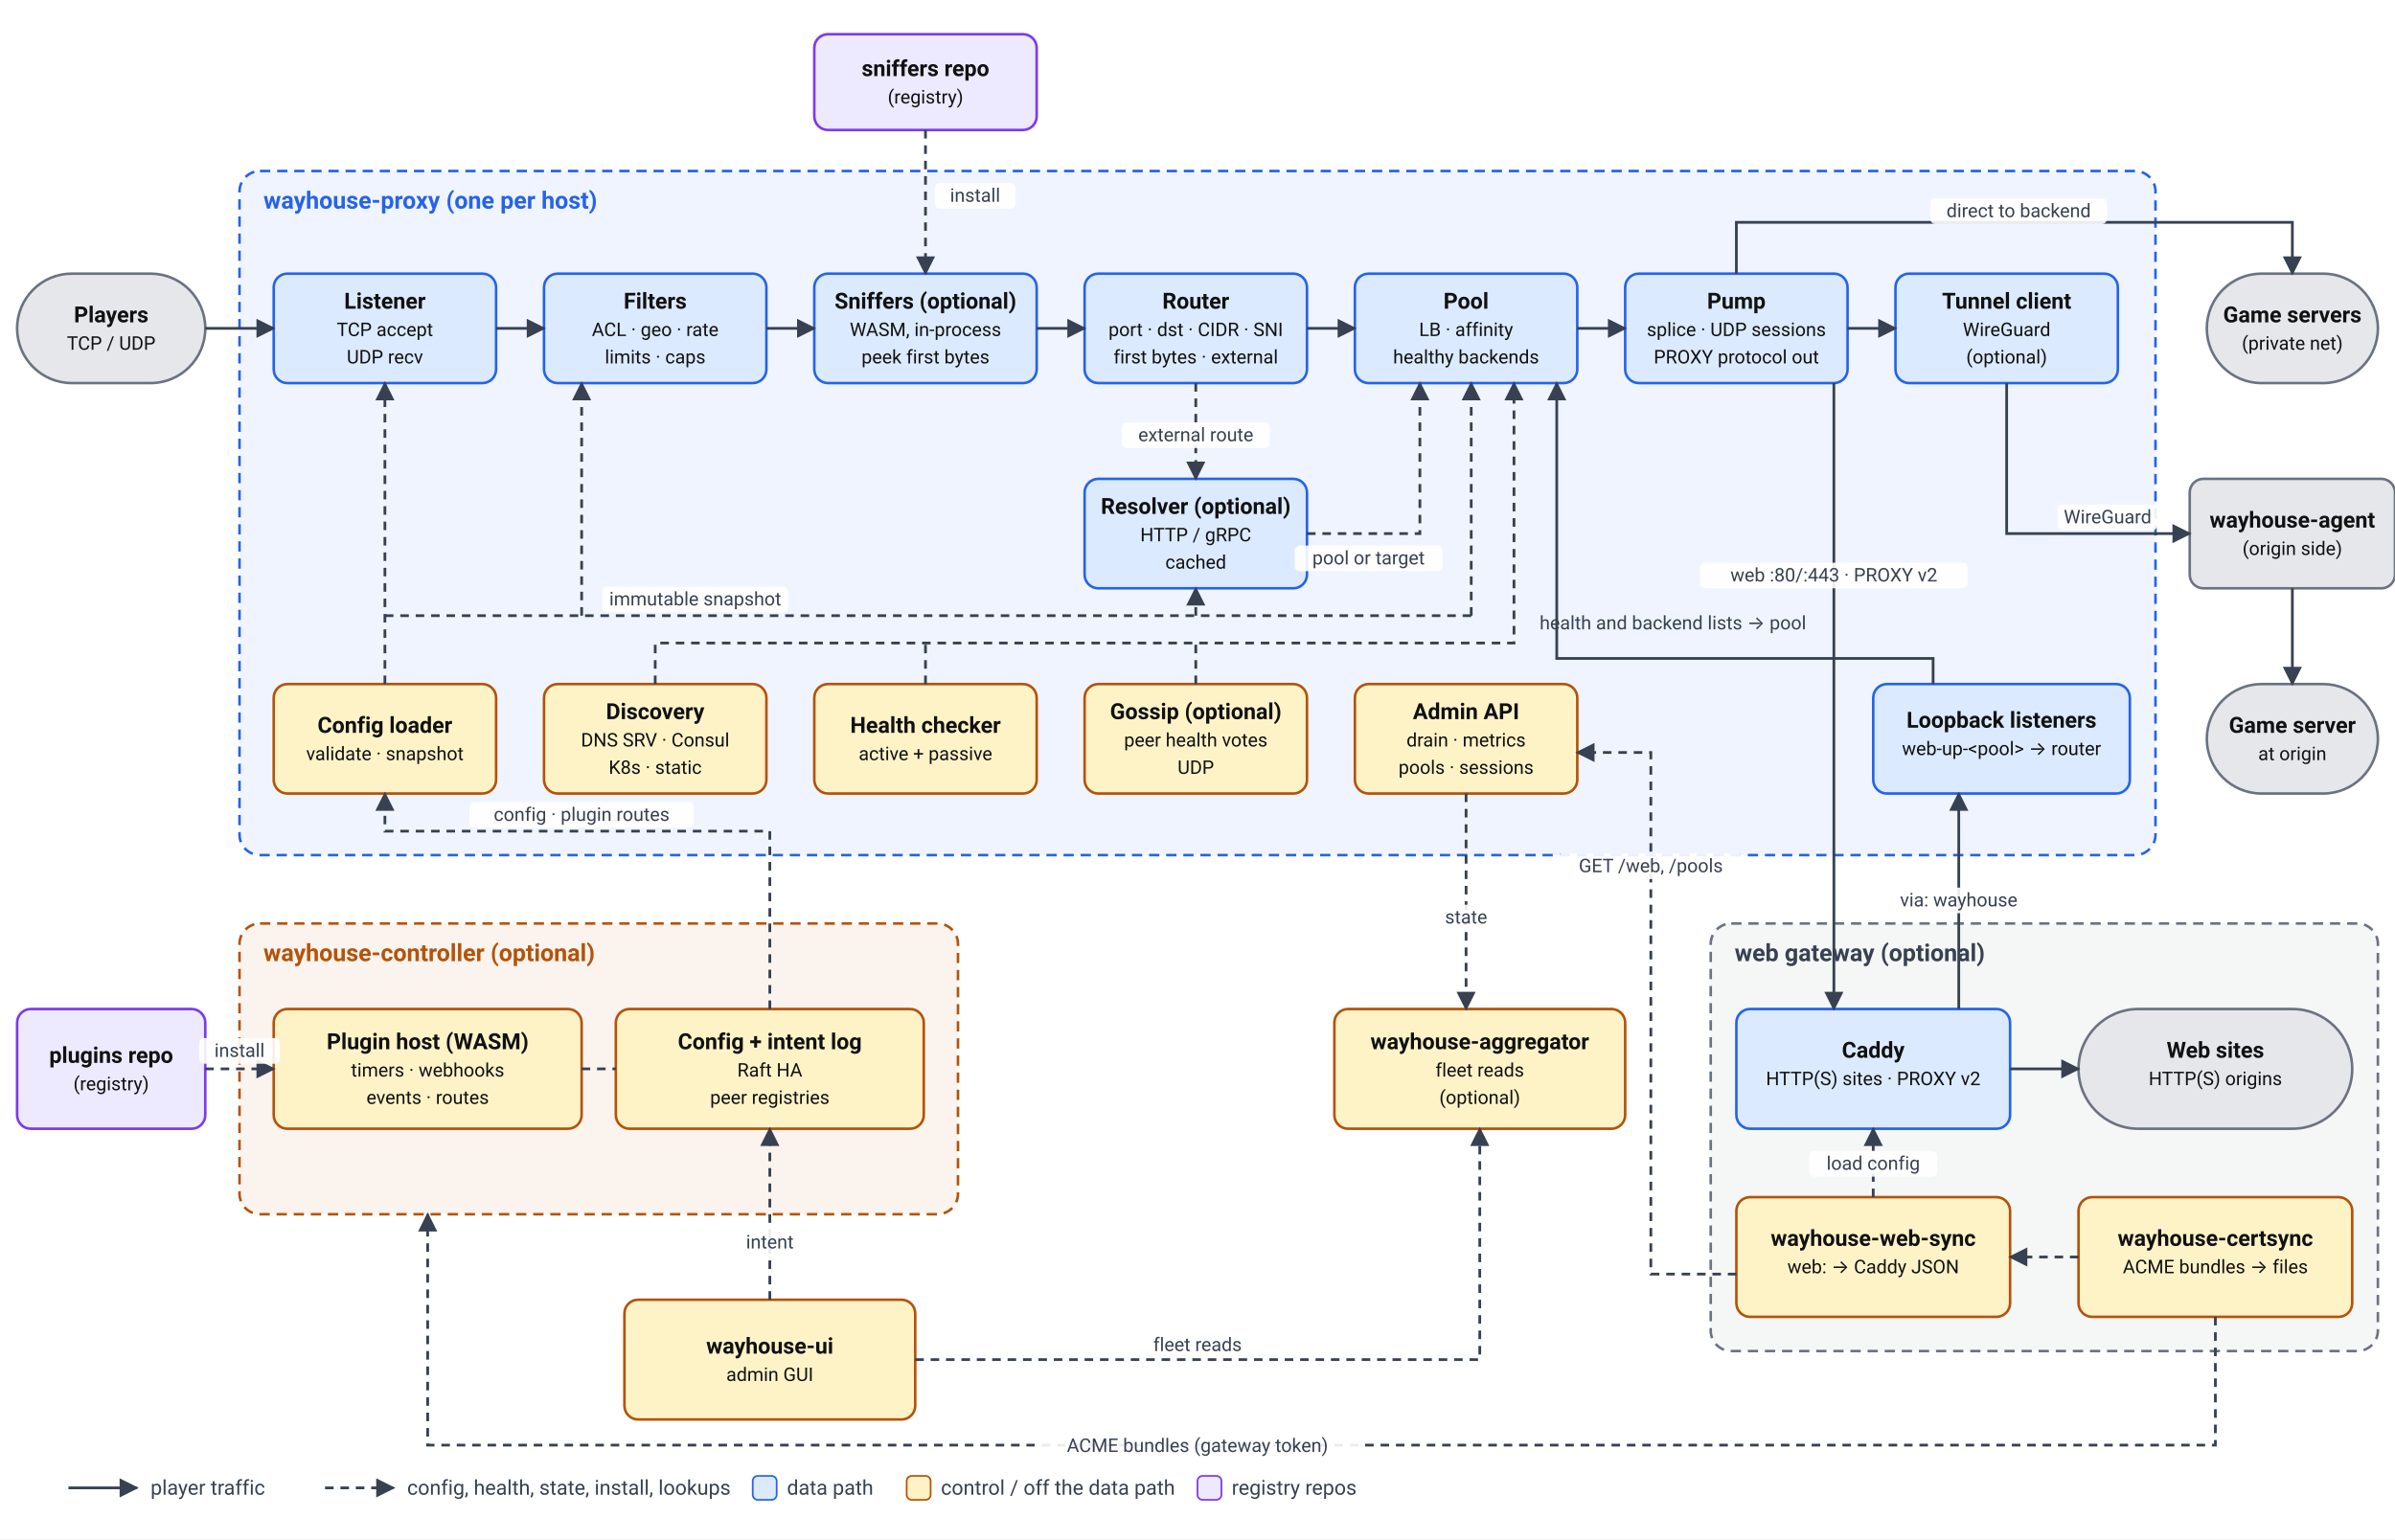
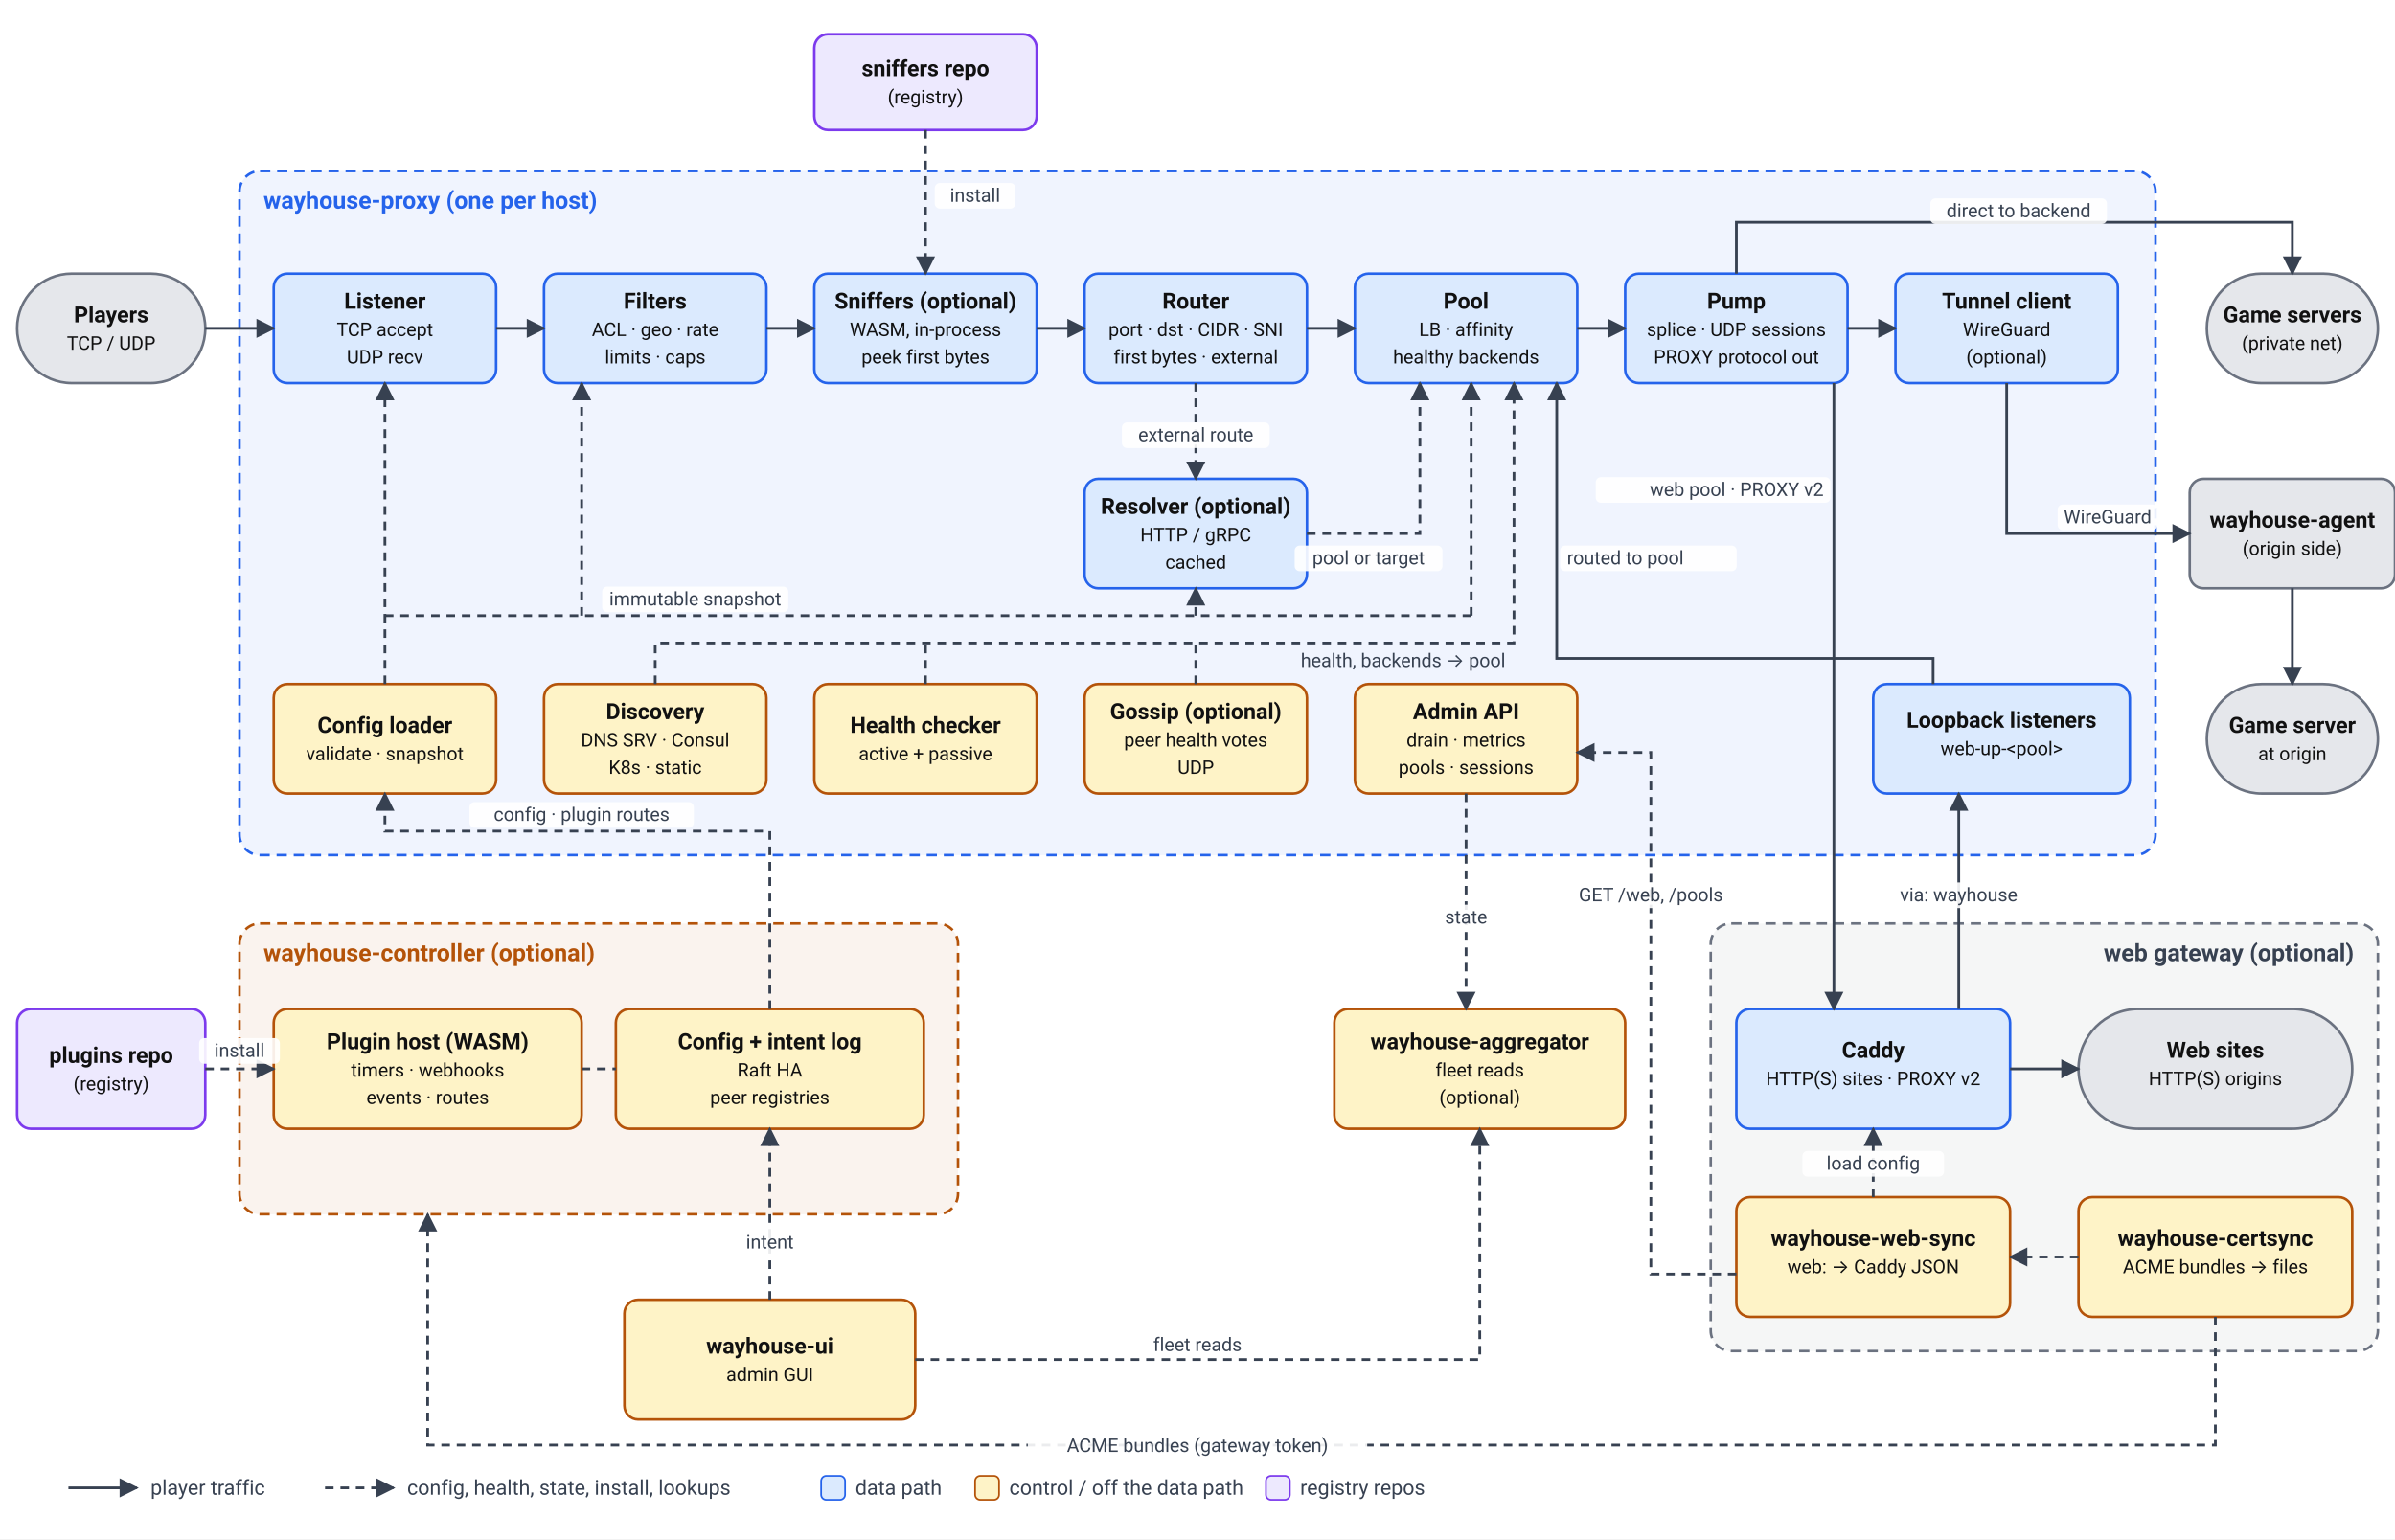
<svg xmlns="http://www.w3.org/2000/svg" viewBox="0 0 1400 900" width="1400" role="img" aria-labelledby="t d" font-family="system-ui,-apple-system,Segoe UI,Roboto,sans-serif">
  <defs>
    <marker id="a" viewBox="0 0 10 10" refX="9" refY="5" markerWidth="7" markerHeight="7" orient="auto-start-reverse">
      <path d="M0,0 L10,5 L0,10 z" fill="#374151" />
    </marker>
  </defs>
  <rect width="1400" height="900" fill="#fff" />
  <rect x="10" y="160" width="110" height="64" rx="32" fill="#e5e7eb" stroke="#6b7280" stroke-width="1.5" />
  <text x="65.0" y="188.5" text-anchor="middle" font-size="13" font-weight="700" fill="#111">Players</text>
  <text x="65.0" y="204.5" text-anchor="middle" font-size="11" font-weight="400" fill="#111">TCP / UDP</text>
  <rect x="1290" y="160" width="100" height="64" rx="32" fill="#e5e7eb" stroke="#6b7280" stroke-width="1.5" />
  <text x="1340.0" y="188.5" text-anchor="middle" font-size="13" font-weight="700" fill="#111">Game servers</text>
  <text x="1340.0" y="204.5" text-anchor="middle" font-size="11" font-weight="400" fill="#111">(private net)</text>
  <rect x="140" y="100" width="1120" height="400" rx="12" fill="#2563eb" fill-opacity="0.07" stroke="#2563eb" stroke-width="1.5" stroke-dasharray="6 4" />
  <text x="154" y="122" font-size="14" font-weight="700" fill="#2563eb">wayhouse-proxy (one per host)</text>
  <rect x="160" y="160" width="130" height="64" rx="8" fill="#dbeafe" stroke="#2563eb" stroke-width="1.5" />
  <text x="225.0" y="180.5" text-anchor="middle" font-size="13" font-weight="700" fill="#111">Listener</text>
  <text x="225.0" y="196.5" text-anchor="middle" font-size="11" font-weight="400" fill="#111">TCP accept</text>
  <text x="225.0" y="212.5" text-anchor="middle" font-size="11" font-weight="400" fill="#111">UDP recv</text>
  <rect x="318" y="160" width="130" height="64" rx="8" fill="#dbeafe" stroke="#2563eb" stroke-width="1.5" />
  <text x="383.0" y="180.5" text-anchor="middle" font-size="13" font-weight="700" fill="#111">Filters</text>
  <text x="383.0" y="196.5" text-anchor="middle" font-size="11" font-weight="400" fill="#111">ACL · geo · rate</text>
  <text x="383.0" y="212.5" text-anchor="middle" font-size="11" font-weight="400" fill="#111">limits · caps</text>
  <rect x="476" y="160" width="130" height="64" rx="8" fill="#dbeafe" stroke="#2563eb" stroke-width="1.5" />
  <text x="541.0" y="180.5" text-anchor="middle" font-size="13" font-weight="700" fill="#111">Sniffers (optional)</text>
  <text x="541.0" y="196.5" text-anchor="middle" font-size="11" font-weight="400" fill="#111">WASM, in-process</text>
  <text x="541.0" y="212.5" text-anchor="middle" font-size="11" font-weight="400" fill="#111">peek first bytes</text>
  <rect x="634" y="160" width="130" height="64" rx="8" fill="#dbeafe" stroke="#2563eb" stroke-width="1.5" />
  <text x="699.0" y="180.5" text-anchor="middle" font-size="13" font-weight="700" fill="#111">Router</text>
  <text x="699.0" y="196.5" text-anchor="middle" font-size="11" font-weight="400" fill="#111">port · dst · CIDR · SNI</text>
  <text x="699.0" y="212.5" text-anchor="middle" font-size="11" font-weight="400" fill="#111">first bytes · external</text>
  <rect x="792" y="160" width="130" height="64" rx="8" fill="#dbeafe" stroke="#2563eb" stroke-width="1.5" />
  <text x="857.0" y="180.5" text-anchor="middle" font-size="13" font-weight="700" fill="#111">Pool</text>
  <text x="857.0" y="196.5" text-anchor="middle" font-size="11" font-weight="400" fill="#111">LB · affinity</text>
  <text x="857.0" y="212.5" text-anchor="middle" font-size="11" font-weight="400" fill="#111">healthy backends</text>
  <rect x="950" y="160" width="130" height="64" rx="8" fill="#dbeafe" stroke="#2563eb" stroke-width="1.5" />
  <text x="1015.0" y="180.5" text-anchor="middle" font-size="13" font-weight="700" fill="#111">Pump</text>
  <text x="1015.0" y="196.5" text-anchor="middle" font-size="11" font-weight="400" fill="#111">splice · UDP sessions</text>
  <text x="1015.0" y="212.5" text-anchor="middle" font-size="11" font-weight="400" fill="#111">PROXY protocol out</text>
  <rect x="1108" y="160" width="130" height="64" rx="8" fill="#dbeafe" stroke="#2563eb" stroke-width="1.5" />
  <text x="1173.0" y="180.5" text-anchor="middle" font-size="13" font-weight="700" fill="#111">Tunnel client</text>
  <text x="1173.0" y="196.5" text-anchor="middle" font-size="11" font-weight="400" fill="#111">WireGuard</text>
  <text x="1173.0" y="212.5" text-anchor="middle" font-size="11" font-weight="400" fill="#111">(optional)</text>
  <polyline points="120,192 160,192" fill="none" stroke="#374151" stroke-width="1.6" marker-end="url(#a)" />
  <polyline points="290,192 318,192" fill="none" stroke="#374151" stroke-width="1.6" marker-end="url(#a)" />
  <polyline points="448,192 476,192" fill="none" stroke="#374151" stroke-width="1.6" marker-end="url(#a)" />
  <polyline points="606,192 634,192" fill="none" stroke="#374151" stroke-width="1.6" marker-end="url(#a)" />
  <polyline points="764,192 792,192" fill="none" stroke="#374151" stroke-width="1.6" marker-end="url(#a)" />
  <polyline points="922,192 950,192" fill="none" stroke="#374151" stroke-width="1.6" marker-end="url(#a)" />
  <polyline points="1080,192 1108,192" fill="none" stroke="#374151" stroke-width="1.6" marker-end="url(#a)" />
  <rect x="634" y="280" width="130" height="64" rx="8" fill="#dbeafe" stroke="#2563eb" stroke-width="1.5" />
  <text x="699.0" y="300.5" text-anchor="middle" font-size="13" font-weight="700" fill="#111">Resolver (optional)</text>
  <text x="699.0" y="316.5" text-anchor="middle" font-size="11" font-weight="400" fill="#111">HTTP / gRPC</text>
  <text x="699.0" y="332.5" text-anchor="middle" font-size="11" font-weight="400" fill="#111">cached</text>
  <polyline points="699,224 699,280" fill="none" stroke="#374151" stroke-width="1.6" stroke-dasharray="5 4" marker-end="url(#a)" />
  <rect x="655.8" y="247" width="86.4" height="15" rx="3" fill="#fff" fill-opacity="0.9" />
  <text x="699" y="258" text-anchor="middle" font-size="11" fill="#374151">external route</text>
  <polyline points="764,312 830,312 830,224" fill="none" stroke="#374151" stroke-width="1.6" stroke-dasharray="5 4" marker-end="url(#a)" />
  <rect x="756.8" y="319" width="86.4" height="15" rx="3" fill="#fff" fill-opacity="0.9" />
  <text x="800" y="330" text-anchor="middle" font-size="11" fill="#374151">pool or target</text>
  <polyline points="1015,160 1015,130 1340,130 1340,160" fill="none" stroke="#374151" stroke-width="1.6" marker-end="url(#a)" />
  <rect x="1128.4" y="116" width="103.2" height="15" rx="3" fill="#fff" fill-opacity="0.9" />
  <text x="1180" y="127" text-anchor="middle" font-size="11" fill="#374151">direct to backend</text>
  <rect x="1280" y="280" width="120" height="64" rx="8" fill="#e5e7eb" stroke="#6b7280" stroke-width="1.5" />
  <text x="1340.0" y="308.5" text-anchor="middle" font-size="13" font-weight="700" fill="#111">wayhouse-agent</text>
  <text x="1340.0" y="324.5" text-anchor="middle" font-size="11" font-weight="400" fill="#111">(origin side)</text>
  <rect x="1290" y="400" width="100" height="64" rx="32" fill="#e5e7eb" stroke="#6b7280" stroke-width="1.5" />
  <text x="1340.0" y="428.5" text-anchor="middle" font-size="13" font-weight="700" fill="#111">Game server</text>
  <text x="1340.0" y="444.5" text-anchor="middle" font-size="11" font-weight="400" fill="#111">at origin</text>
  <polyline points="1173,224 1173,312 1280,312" fill="none" stroke="#374151" stroke-width="1.6" marker-end="url(#a)" />
  <rect x="1202.8" y="295" width="58.4" height="15" rx="3" fill="#fff" fill-opacity="0.9" />
  <text x="1232" y="306" text-anchor="middle" font-size="11" fill="#374151">WireGuard</text>
  <polyline points="1340,344 1340,400" fill="none" stroke="#374151" stroke-width="1.6" marker-end="url(#a)" />
  <rect x="160" y="400" width="130" height="64" rx="8" fill="#fef3c7" stroke="#b45309" stroke-width="1.5" />
  <text x="225.0" y="428.5" text-anchor="middle" font-size="13" font-weight="700" fill="#111">Config loader</text>
  <text x="225.0" y="444.5" text-anchor="middle" font-size="11" font-weight="400" fill="#111">validate · snapshot</text>
  <rect x="318" y="400" width="130" height="64" rx="8" fill="#fef3c7" stroke="#b45309" stroke-width="1.5" />
  <text x="383.0" y="420.5" text-anchor="middle" font-size="13" font-weight="700" fill="#111">Discovery</text>
  <text x="383.0" y="436.5" text-anchor="middle" font-size="11" font-weight="400" fill="#111">DNS SRV · Consul</text>
  <text x="383.0" y="452.5" text-anchor="middle" font-size="11" font-weight="400" fill="#111">K8s · static</text>
  <rect x="476" y="400" width="130" height="64" rx="8" fill="#fef3c7" stroke="#b45309" stroke-width="1.5" />
  <text x="541.0" y="428.5" text-anchor="middle" font-size="13" font-weight="700" fill="#111">Health checker</text>
  <text x="541.0" y="444.5" text-anchor="middle" font-size="11" font-weight="400" fill="#111">active + passive</text>
  <rect x="634" y="400" width="130" height="64" rx="8" fill="#fef3c7" stroke="#b45309" stroke-width="1.5" />
  <text x="699.0" y="420.5" text-anchor="middle" font-size="13" font-weight="700" fill="#111">Gossip (optional)</text>
  <text x="699.0" y="436.5" text-anchor="middle" font-size="11" font-weight="400" fill="#111">peer health votes</text>
  <text x="699.0" y="452.5" text-anchor="middle" font-size="11" font-weight="400" fill="#111">UDP</text>
  <rect x="792" y="400" width="130" height="64" rx="8" fill="#fef3c7" stroke="#b45309" stroke-width="1.5" />
  <text x="857.0" y="420.5" text-anchor="middle" font-size="13" font-weight="700" fill="#111">Admin API</text>
  <text x="857.0" y="436.5" text-anchor="middle" font-size="11" font-weight="400" fill="#111">drain · metrics</text>
  <text x="857.0" y="452.5" text-anchor="middle" font-size="11" font-weight="400" fill="#111">pools · sessions</text>
  <polyline points="225,400 225,224" fill="none" stroke="#374151" stroke-width="1.6" stroke-dasharray="5 4" marker-end="url(#a)" />
  <polyline points="225,360 860,360" fill="none" stroke="#374151" stroke-width="1.6" stroke-dasharray="5 4" />
  <polyline points="340,360 340,224" fill="none" stroke="#374151" stroke-width="1.6" stroke-dasharray="5 4" marker-end="url(#a)" />
  <polyline points="699,360 699,344" fill="none" stroke="#374151" stroke-width="1.6" stroke-dasharray="5 4" marker-end="url(#a)" />
  <polyline points="860,360 860,224" fill="none" stroke="#374151" stroke-width="1.6" stroke-dasharray="5 4" marker-end="url(#a)" />
  <rect x="352" y="343" width="108.8" height="15" rx="3" fill="#fff" fill-opacity="0.9" />
  <text x="406.4" y="354" text-anchor="middle" font-size="11" fill="#374151">immutable snapshot</text>
  <polyline points="383,400 383,376 885,376 885,224" fill="none" stroke="#374151" stroke-width="1.6" stroke-dasharray="5 4" marker-end="url(#a)" />
  <polyline points="541,400 541,376" fill="none" stroke="#374151" stroke-width="1.6" stroke-dasharray="5 4" />
  <polyline points="699,400 699,376" fill="none" stroke="#374151" stroke-width="1.6" stroke-dasharray="5 4" />
-   <text x="900" y="368" font-size="11" text-anchor="start" fill="#374151">health and backend lists → pool</text>
+   <text x="880" y="390" font-size="11" text-anchor="end" fill="#374151">health, backends → pool</text>
  <rect x="140" y="540" width="420" height="170" rx="12" fill="#b45309" fill-opacity="0.07" stroke="#b45309" stroke-width="1.5" stroke-dasharray="6 4" />
  <text x="154" y="562" font-size="14" font-weight="700" fill="#b45309">wayhouse-controller (optional)</text>
  <rect x="160" y="590" width="180" height="70" rx="8" fill="#fef3c7" stroke="#b45309" stroke-width="1.5" />
  <text x="250.0" y="613.5" text-anchor="middle" font-size="13" font-weight="700" fill="#111">Plugin host (WASM)</text>
  <text x="250.0" y="629.5" text-anchor="middle" font-size="11" font-weight="400" fill="#111">timers · webhooks</text>
  <text x="250.0" y="645.5" text-anchor="middle" font-size="11" font-weight="400" fill="#111">events · routes</text>
  <rect x="360" y="590" width="180" height="70" rx="8" fill="#fef3c7" stroke="#b45309" stroke-width="1.5" />
  <text x="450.0" y="613.5" text-anchor="middle" font-size="13" font-weight="700" fill="#111">Config + intent log</text>
  <text x="450.0" y="629.5" text-anchor="middle" font-size="11" font-weight="400" fill="#111">Raft HA</text>
  <text x="450.0" y="645.5" text-anchor="middle" font-size="11" font-weight="400" fill="#111">peer registries</text>
  <polyline points="340,625 360,625" fill="none" stroke="#374151" stroke-width="1.6" stroke-dasharray="5 4" />
  <polyline points="450,590 450,486 225,486 225,464" fill="none" stroke="#374151" stroke-width="1.6" stroke-dasharray="5 4" marker-end="url(#a)" />
  <rect x="274.4" y="469" width="131.2" height="15" rx="3" fill="#fff" fill-opacity="0.9" />
  <text x="340" y="480" text-anchor="middle" font-size="11" fill="#374151">config · plugin routes</text>
  <rect x="780" y="590" width="170" height="70" rx="8" fill="#fef3c7" stroke="#b45309" stroke-width="1.5" />
  <text x="865.0" y="613.5" text-anchor="middle" font-size="13" font-weight="700" fill="#111">wayhouse-aggregator</text>
  <text x="865.0" y="629.5" text-anchor="middle" font-size="11" font-weight="400" fill="#111">fleet reads</text>
  <text x="865.0" y="645.5" text-anchor="middle" font-size="11" font-weight="400" fill="#111">(optional)</text>
  <polyline points="857,464 857,590" fill="none" stroke="#374151" stroke-width="1.6" stroke-dasharray="5 4" marker-end="url(#a)" />
  <rect x="839.0" y="529" width="36.0" height="15" rx="3" fill="#fff" fill-opacity="0.9" />
  <text x="857" y="540" text-anchor="middle" font-size="11" fill="#374151">state</text>
  <rect x="365" y="760" width="170" height="70" rx="8" fill="#fef3c7" stroke="#b45309" stroke-width="1.5" />
  <text x="450.0" y="791.5" text-anchor="middle" font-size="13" font-weight="700" fill="#111">wayhouse-ui</text>
  <text x="450.0" y="807.5" text-anchor="middle" font-size="11" font-weight="400" fill="#111">admin GUI</text>
  <polyline points="450,760 450,660" fill="none" stroke="#374151" stroke-width="1.6" stroke-dasharray="5 4" marker-end="url(#a)" />
  <rect x="429.2" y="719" width="41.6" height="15" rx="3" fill="#fff" fill-opacity="0.9" />
  <text x="450" y="730" text-anchor="middle" font-size="11" fill="#374151">intent</text>
  <polyline points="535,795 865,795 865,660" fill="none" stroke="#374151" stroke-width="1.6" stroke-dasharray="5 4" marker-end="url(#a)" />
  <rect x="665.2" y="779" width="69.6" height="15" rx="3" fill="#fff" fill-opacity="0.9" />
  <text x="700" y="790" text-anchor="middle" font-size="11" fill="#374151">fleet reads</text>
  <rect x="10" y="590" width="110" height="70" rx="8" fill="#ede9fe" stroke="#7c3aed" stroke-width="1.5" />
  <text x="65.0" y="621.5" text-anchor="middle" font-size="13" font-weight="700" fill="#111">plugins repo</text>
  <text x="65.0" y="637.5" text-anchor="middle" font-size="11" font-weight="400" fill="#111">(registry)</text>
  <polyline points="120,625 160,625" fill="none" stroke="#374151" stroke-width="1.6" stroke-dasharray="5 4" marker-end="url(#a)" />
  <rect x="116.4" y="607" width="47.2" height="15" rx="3" fill="#fff" fill-opacity="0.9" />
  <text x="140" y="618" text-anchor="middle" font-size="11" fill="#374151">install</text>
  <rect x="476" y="20" width="130" height="56" rx="8" fill="#ede9fe" stroke="#7c3aed" stroke-width="1.5" />
  <text x="541.0" y="44.5" text-anchor="middle" font-size="13" font-weight="700" fill="#111">sniffers repo</text>
  <text x="541.0" y="60.5" text-anchor="middle" font-size="11" font-weight="400" fill="#111">(registry)</text>
  <polyline points="541,76 541,160" fill="none" stroke="#374151" stroke-width="1.6" stroke-dasharray="5 4" marker-end="url(#a)" />
  <rect x="546.4" y="107" width="47.2" height="15" rx="3" fill="#fff" fill-opacity="0.9" />
  <text x="570" y="118" text-anchor="middle" font-size="11" fill="#374151">install</text>
  <polyline points="40,870 80,870" fill="none" stroke="#374151" stroke-width="1.6" marker-end="url(#a)" />
  <text x="88" y="874" font-size="12" text-anchor="start" fill="#374151">player traffic</text>
  <polyline points="190,870 230,870" fill="none" stroke="#374151" stroke-width="1.6" stroke-dasharray="5 4" marker-end="url(#a)" />
  <text x="238" y="874" font-size="12" text-anchor="start" fill="#374151">config, health, state, install, lookups</text>
-   <rect x="440" y="863" width="14" height="14" rx="3" fill="#dbeafe" stroke="#2563eb" />
-   <text x="460" y="874" font-size="12" text-anchor="start" fill="#374151">data path</text>
-   <rect x="530" y="863" width="14" height="14" rx="3" fill="#fef3c7" stroke="#b45309" />
-   <text x="550" y="874" font-size="12" text-anchor="start" fill="#374151">control / off the data path</text>
-   <rect x="700" y="863" width="14" height="14" rx="3" fill="#ede9fe" stroke="#7c3aed" />
-   <text x="720" y="874" font-size="12" text-anchor="start" fill="#374151">registry repos</text>
+   <rect x="480" y="863" width="14" height="14" rx="3" fill="#dbeafe" stroke="#2563eb" />
+   <text x="500" y="874" font-size="12" text-anchor="start" fill="#374151">data path</text>
+   <rect x="570" y="863" width="14" height="14" rx="3" fill="#fef3c7" stroke="#b45309" />
+   <text x="590" y="874" font-size="12" text-anchor="start" fill="#374151">control / off the data path</text>
+   <rect x="740" y="863" width="14" height="14" rx="3" fill="#ede9fe" stroke="#7c3aed" />
+   <text x="760" y="874" font-size="12" text-anchor="start" fill="#374151">registry repos</text>
  <rect x="1000" y="540" width="390" height="250" rx="12" fill="#6b7280" fill-opacity="0.07" stroke="#6b7280" stroke-width="1.5" stroke-dasharray="6 4" />
-   <text x="1014" y="562" font-size="14" font-weight="700" fill="#374151">web gateway (optional)</text>
+   <text x="1376" y="562" text-anchor="end" font-size="14" font-weight="700" fill="#374151">web gateway (optional)</text>
  <rect x="1015" y="590" width="160" height="70" rx="8" fill="#dbeafe" stroke="#2563eb" stroke-width="1.5" />
  <text x="1095.0" y="618.5" text-anchor="middle" font-size="13" font-weight="700" fill="#111">Caddy</text>
  <text x="1095.0" y="634.5" text-anchor="middle" font-size="11" font-weight="400" fill="#111">HTTP(S) sites · PROXY v2</text>
  <rect x="1215" y="590" width="160" height="70" rx="35" fill="#e5e7eb" stroke="#6b7280" stroke-width="1.5" />
  <text x="1295.0" y="618.5" text-anchor="middle" font-size="13" font-weight="700" fill="#111">Web sites</text>
  <text x="1295.0" y="634.5" text-anchor="middle" font-size="11" font-weight="400" fill="#111">HTTP(S) origins</text>
  <rect x="1095" y="400" width="150" height="64" rx="8" fill="#dbeafe" stroke="#2563eb" stroke-width="1.5" />
  <text x="1170.0" y="425.5" text-anchor="middle" font-size="13" font-weight="700" fill="#111">Loopback listeners</text>
-   <text x="1170.0" y="441.5" text-anchor="middle" font-size="11" font-weight="400" fill="#111">web-up-&lt;pool&gt; → router</text>
+   <text x="1170.0" y="441.5" text-anchor="middle" font-size="11" font-weight="400" fill="#111">web-up-&lt;pool&gt;</text>
  <rect x="1015" y="700" width="160" height="70" rx="8" fill="#fef3c7" stroke="#b45309" stroke-width="1.5" />
  <text x="1095.0" y="728.5" text-anchor="middle" font-size="13" font-weight="700" fill="#111">wayhouse-web-sync</text>
  <text x="1095.0" y="744.5" text-anchor="middle" font-size="11" font-weight="400" fill="#111">web: → Caddy JSON</text>
  <rect x="1215" y="700" width="160" height="70" rx="8" fill="#fef3c7" stroke="#b45309" stroke-width="1.5" />
  <text x="1295.0" y="728.5" text-anchor="middle" font-size="13" font-weight="700" fill="#111">wayhouse-certsync</text>
  <text x="1295.0" y="744.5" text-anchor="middle" font-size="11" font-weight="400" fill="#111">ACME bundles → files</text>
  <polyline points="1072,224 1072,590" fill="none" stroke="#374151" stroke-width="1.6" marker-end="url(#a)" />
-   <rect x="993.8" y="329" width="156.4" height="15" rx="3" fill="#fff" fill-opacity="0.9" />
-   <text x="1072" y="340" text-anchor="middle" font-size="11" fill="#374151">web :80/:443 · PROXY v2</text>
+   <rect x="932.8" y="279" width="137.2" height="15" rx="3" fill="#fff" fill-opacity="0.9" />
+   <text x="1066" y="290" text-anchor="end" font-size="11" fill="#374151">web pool · PROXY v2</text>
  <polyline points="1175,625 1215,625" fill="none" stroke="#374151" stroke-width="1.6" marker-end="url(#a)" />
  <polyline points="1145,590 1145,464" fill="none" stroke="#374151" stroke-width="1.6" marker-end="url(#a)" />
-   <rect x="1100.8" y="519" width="88.4" height="15" rx="3" fill="#fff" fill-opacity="0.9" />
-   <text x="1145" y="530" text-anchor="middle" font-size="11" fill="#374151">via: wayhouse</text>
+   <rect x="1096.8" y="516" width="96.4" height="15" rx="3" fill="#fff" fill-opacity="0.9" />
+   <text x="1145" y="527" text-anchor="middle" font-size="11" fill="#374151">via: wayhouse</text>
  <polyline points="1130,400 1130,385 910,385 910,224" fill="none" stroke="#374151" stroke-width="1.6" marker-end="url(#a)" />
+   <rect x="912.0" y="319" width="103.2" height="15" rx="3" fill="#fff" fill-opacity="0.9" />
+   <text x="916" y="330" text-anchor="start" font-size="11" fill="#374151">routed to pool</text>
  <polyline points="1095,700 1095,660" fill="none" stroke="#374151" stroke-width="1.6" stroke-dasharray="5 4" marker-end="url(#a)" />
-   <rect x="1057.6" y="673" width="74.8" height="15" rx="3" fill="#fff" fill-opacity="0.9" />
+   <rect x="1053.6" y="673" width="82.8" height="15" rx="3" fill="#fff" fill-opacity="0.9" />
  <text x="1095" y="684" text-anchor="middle" font-size="11" fill="#374151">load config</text>
  <polyline points="1215,735 1175,735" fill="none" stroke="#374151" stroke-width="1.6" stroke-dasharray="5 4" marker-end="url(#a)" />
  <polyline points="1015,745 965,745 965,440 922,440" fill="none" stroke="#374151" stroke-width="1.6" stroke-dasharray="5 4" marker-end="url(#a)" />
-   <rect x="910.6" y="499" width="108.8" height="15" rx="3" fill="#fff" fill-opacity="0.9" />
-   <text x="965" y="510" text-anchor="middle" font-size="11" fill="#374151">GET /web, /pools</text>
+   <rect x="906.6" y="516" width="116.8" height="15" rx="3" fill="#fff" fill-opacity="0.9" />
+   <text x="965" y="527" text-anchor="middle" font-size="11" fill="#374151">GET /web, /pools</text>
  <polyline points="1295,770 1295,845 250,845 250,710" fill="none" stroke="#374151" stroke-width="1.6" stroke-dasharray="5 4" marker-end="url(#a)" />
-   <rect x="604.8" y="838" width="190.4" height="15" rx="3" fill="#fff" fill-opacity="0.9" />
+   <rect x="600.8" y="838" width="198.4" height="15" rx="3" fill="#fff" fill-opacity="0.9" />
  <text x="700" y="849" text-anchor="middle" font-size="11" fill="#374151">ACME bundles (gateway token)</text>
</svg>
